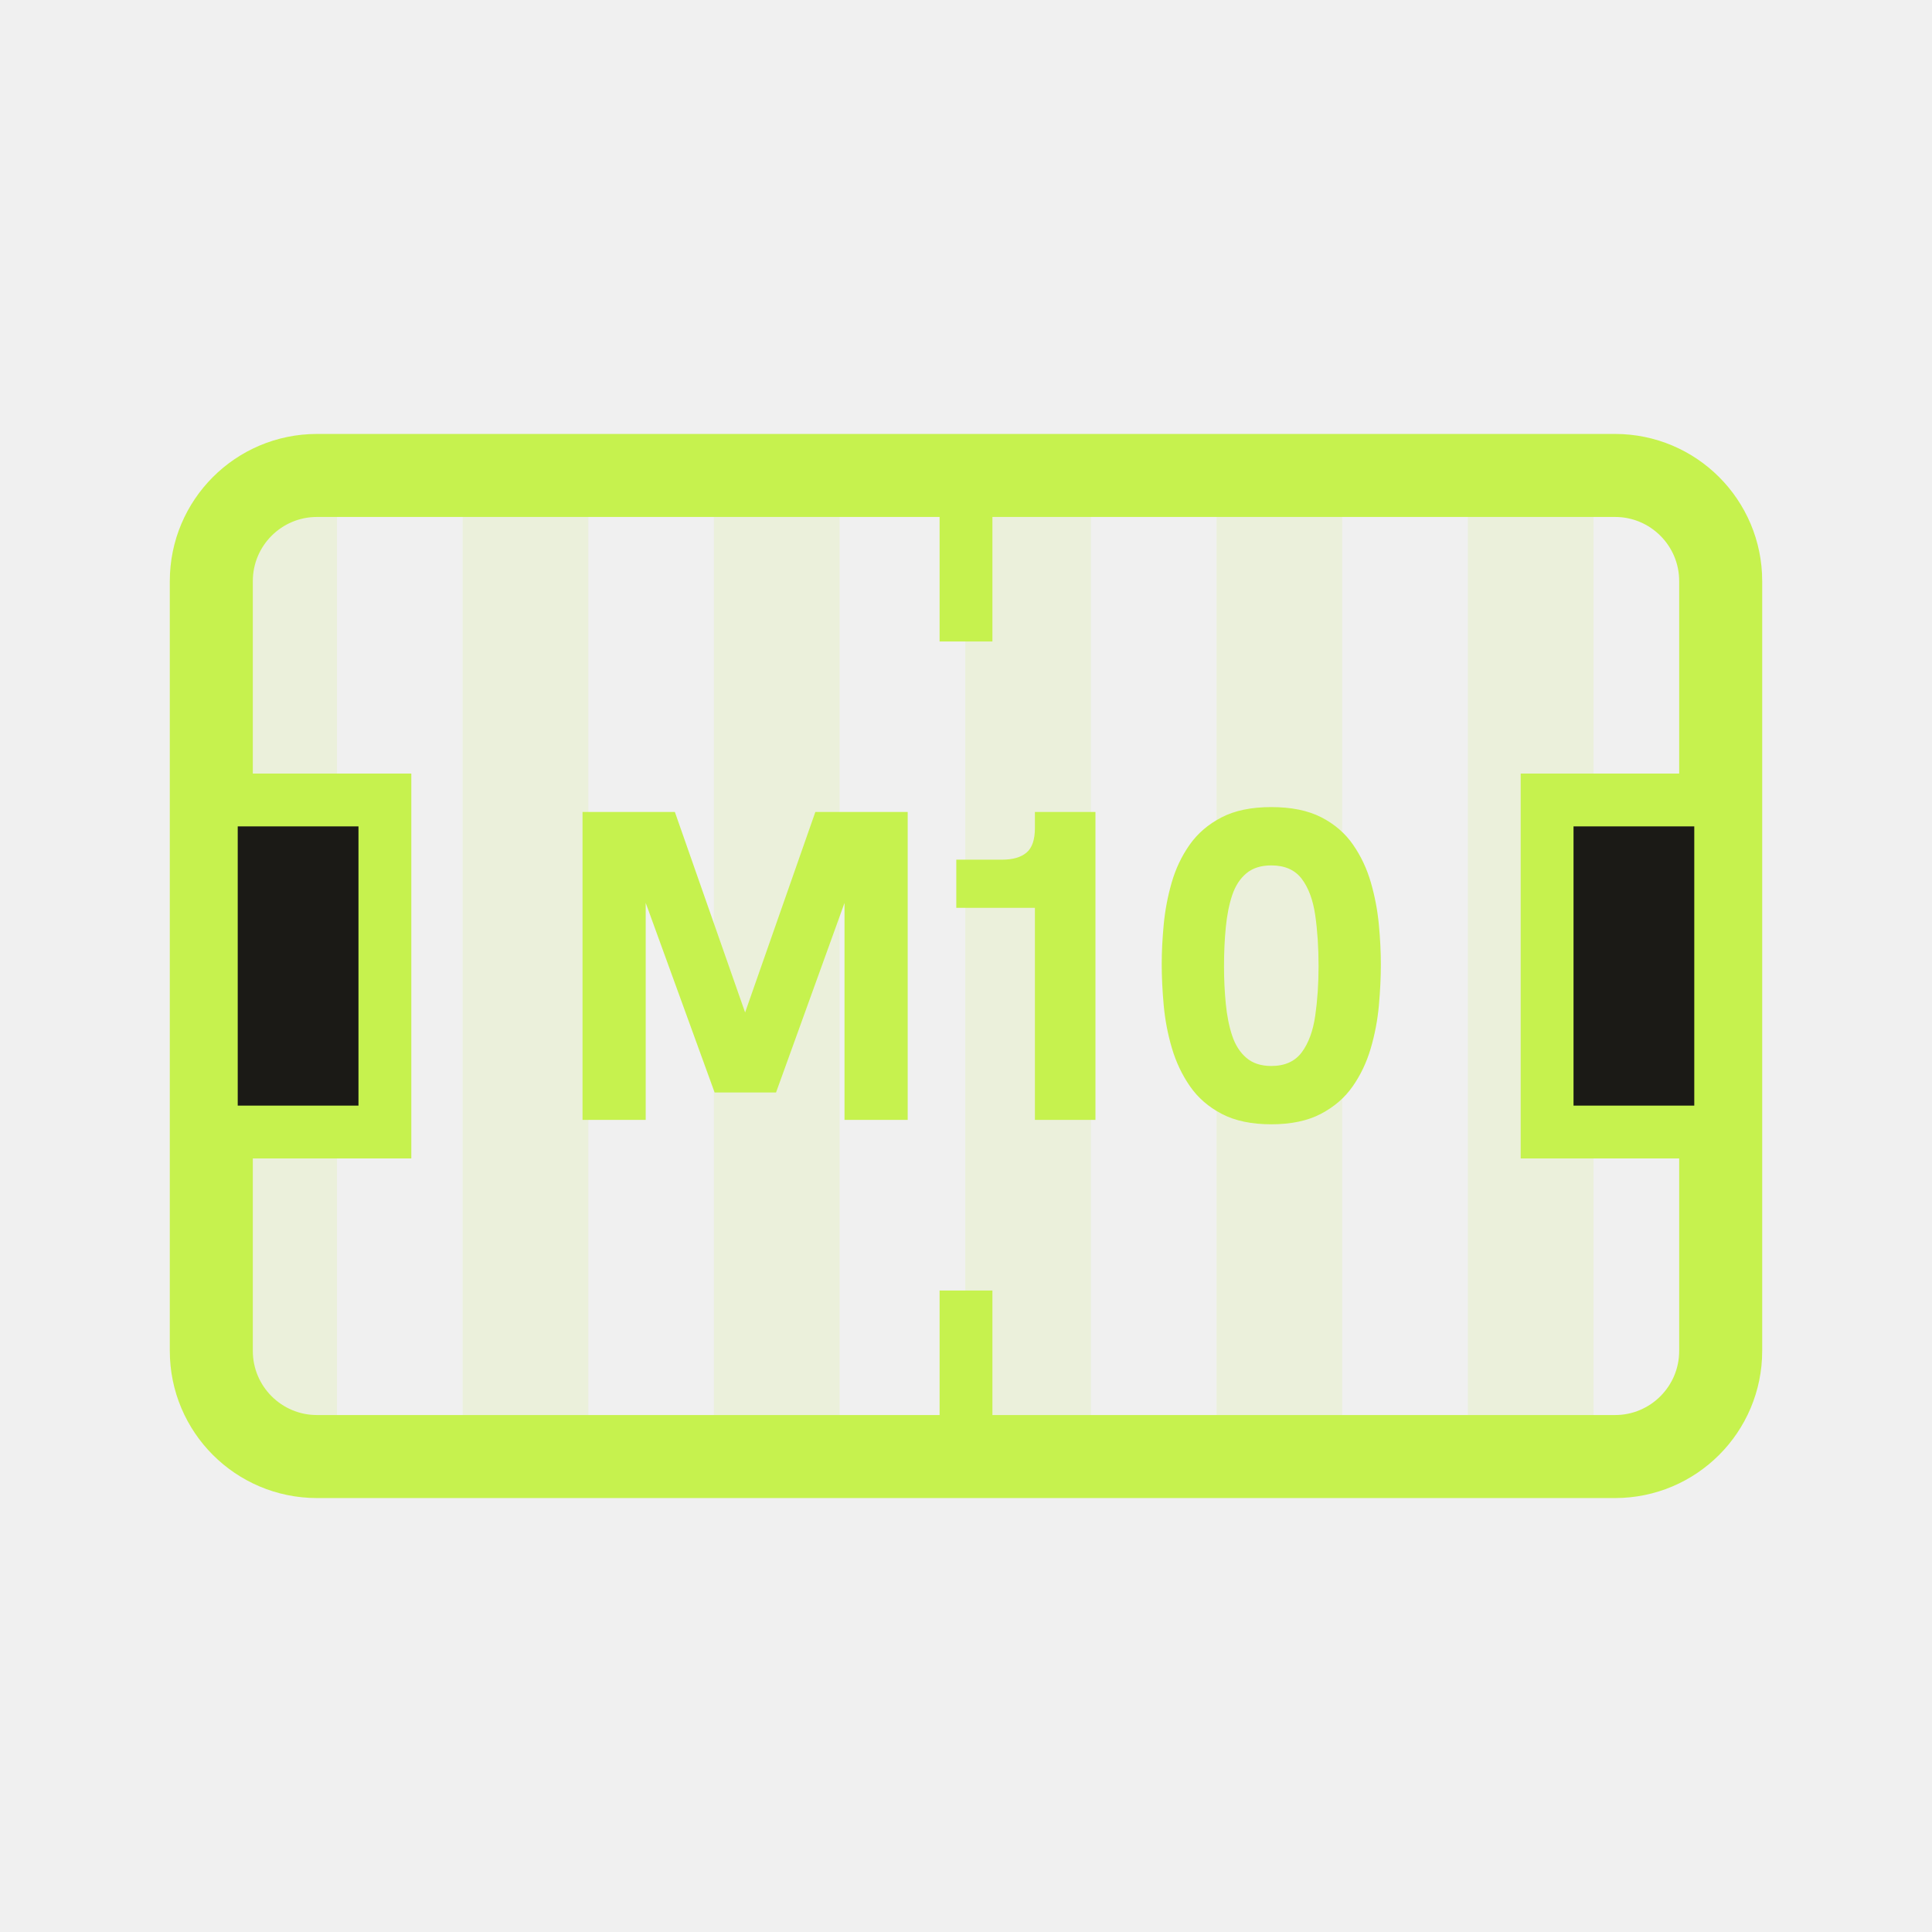
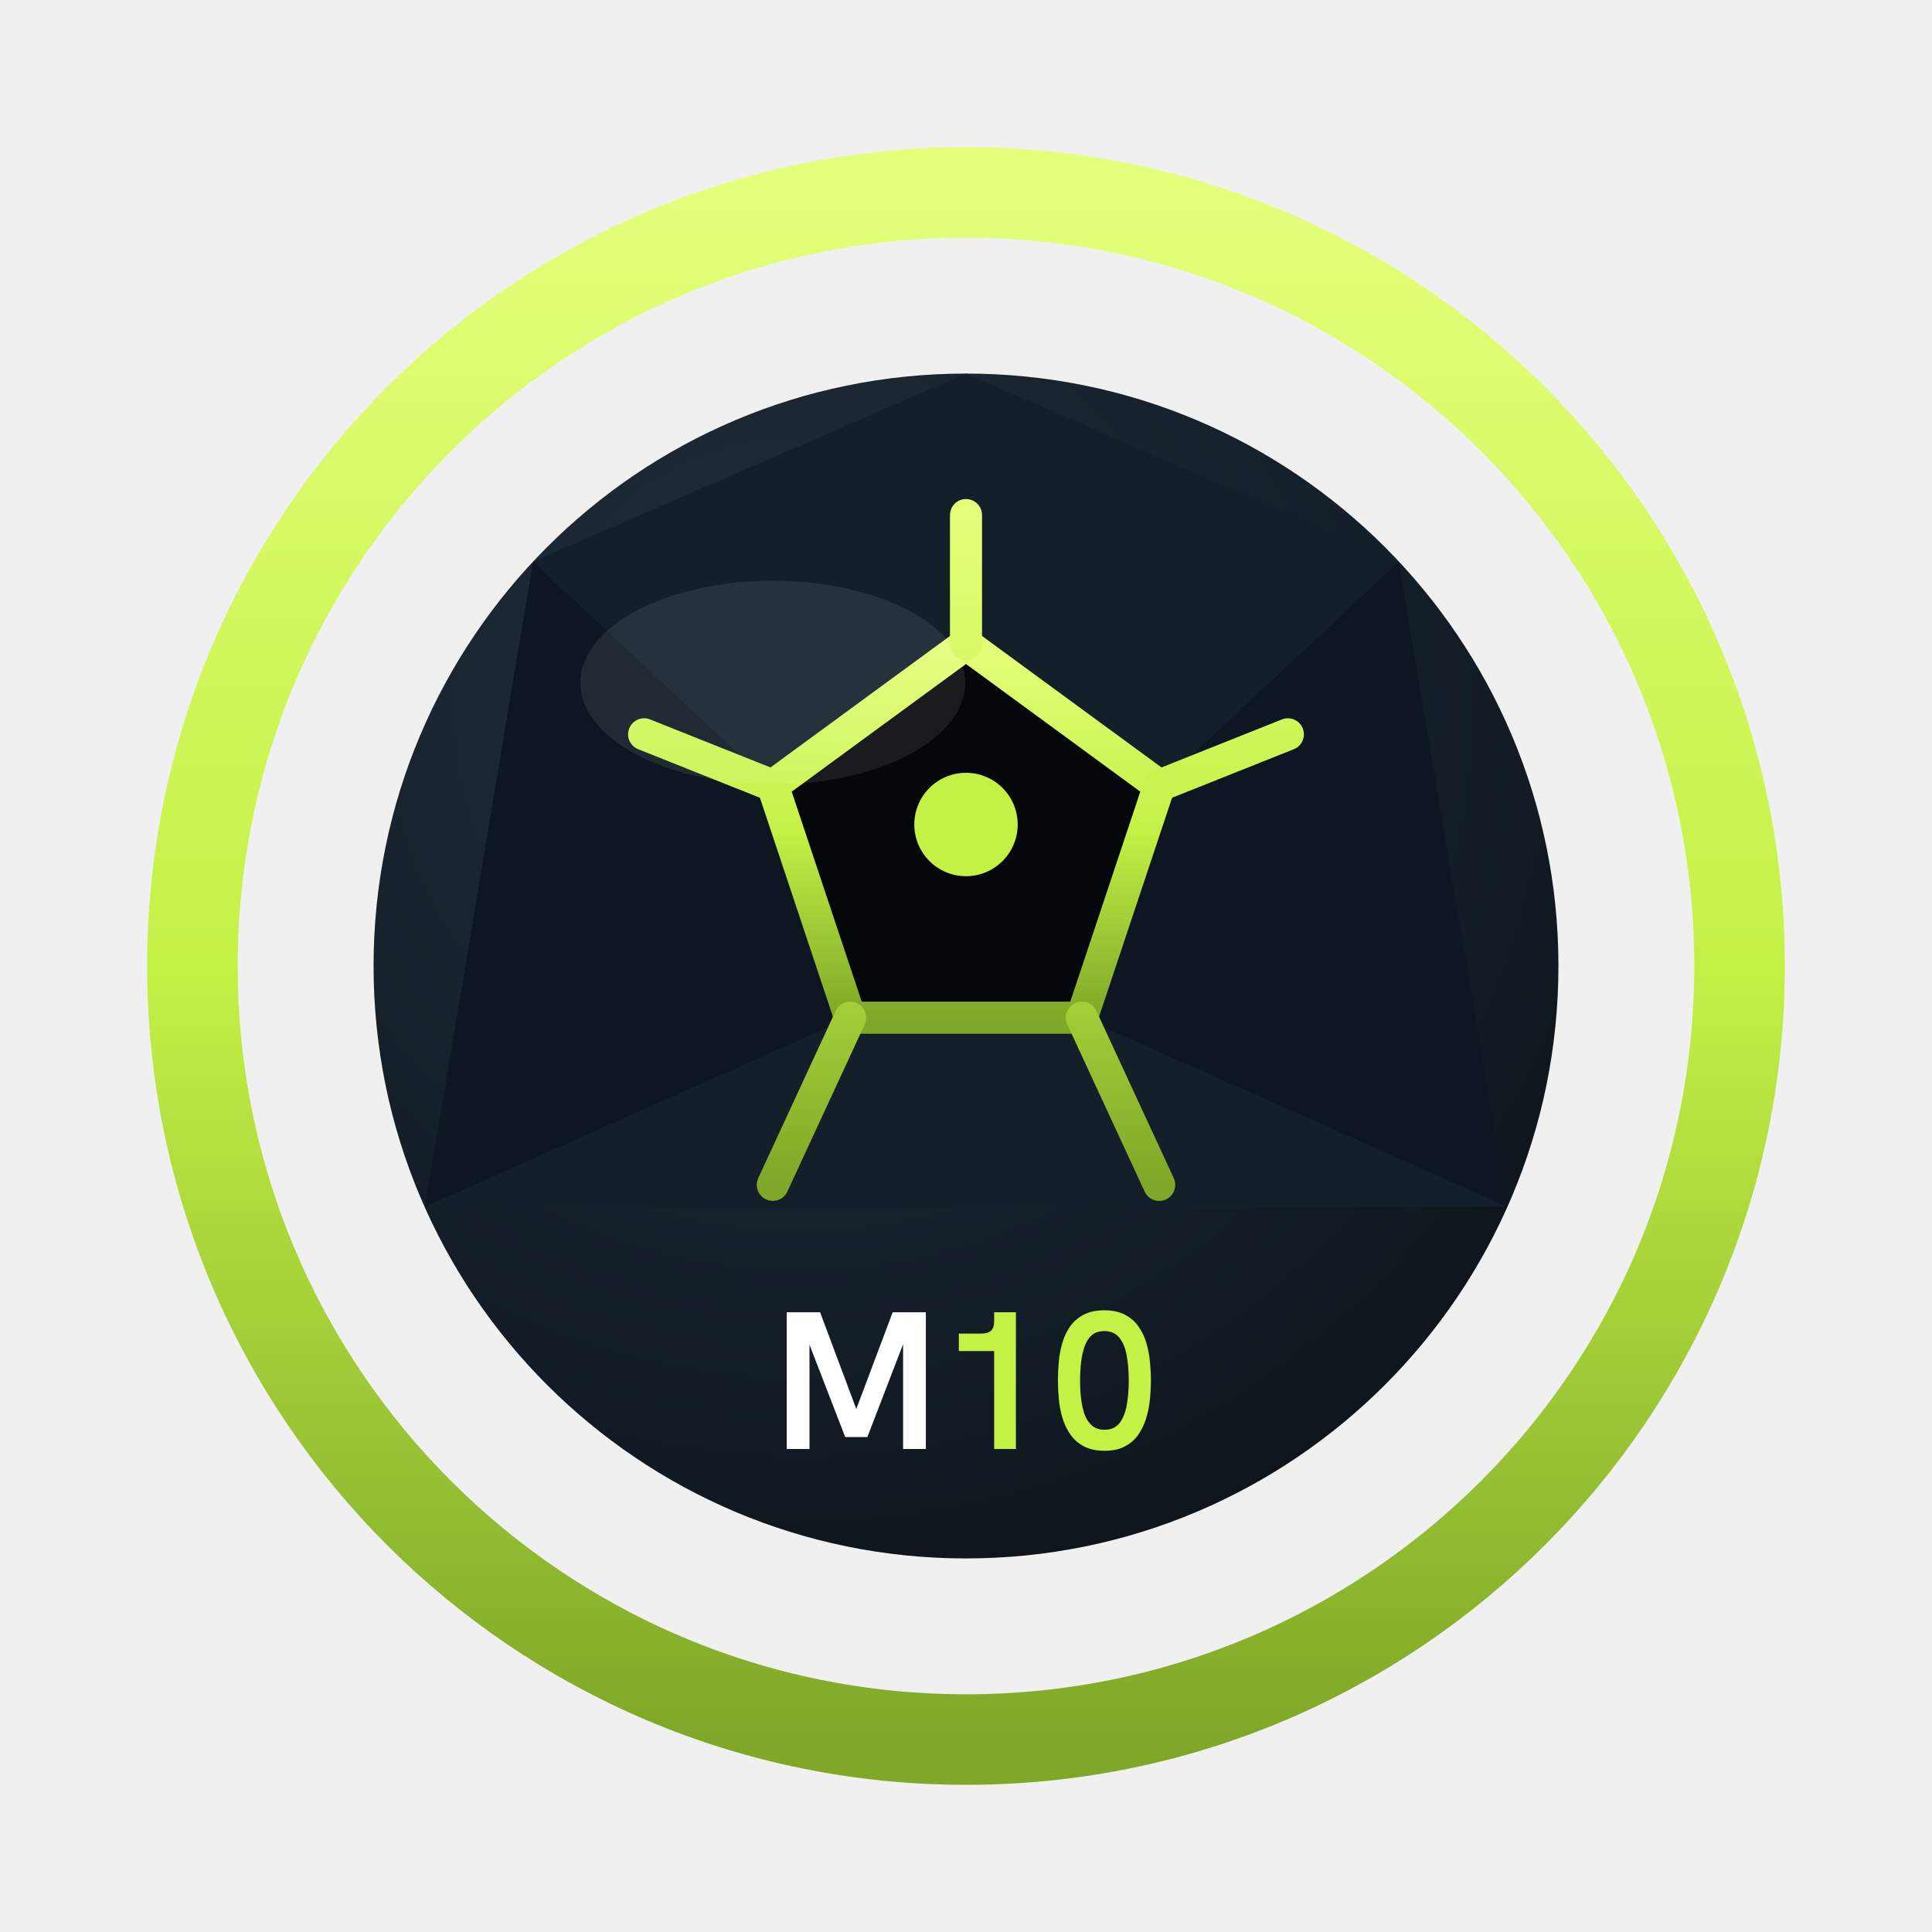
<svg xmlns="http://www.w3.org/2000/svg" viewBox="0 0 512 512" width="1024" height="1024">
  <g transform="translate(0 0) scale(1)">
-     <clipPath id="fld">
-       <rect x="56" y="126" width="400" height="260" rx="28" />
-     </clipPath>
-     <g clip-path="url(#fld)">
-       <rect x="56" y="126" width="33.3" height="260" fill="#C6F24E" opacity="0.13" />
-       <rect x="122.6" y="126" width="33.3" height="260" fill="#C6F24E" opacity="0.13" />
-       <rect x="189.2" y="126" width="33.3" height="260" fill="#C6F24E" opacity="0.13" />
-       <rect x="255.8" y="126" width="33.3" height="260" fill="#C6F24E" opacity="0.13" />
-       <rect x="322.4" y="126" width="33.3" height="260" fill="#C6F24E" opacity="0.13" />
-       <rect x="389" y="126" width="33.3" height="260" fill="#C6F24E" opacity="0.13" />
+     <defs>
+       <linearGradient id="m10-lime" x1="0" y1="0" x2="0" y2="1">
+         <stop offset="0" stop-color="#E4FF7A" />
+         <stop offset="0.5" stop-color="#C4F146" />
+         <stop offset="1" stop-color="#7FA828" />
+       </linearGradient>
+       <radialGradient id="m10-ball" cx="36%" cy="28%" r="95%">
+         <stop offset="0" stop-color="#232F3A" />
+         <stop offset="0.65" stop-color="#121B24" />
+         <stop offset="1" stop-color="#080C10" />
+       </radialGradient>
+       <clipPath id="m10-clip">
+         <circle cx="256" cy="256" r="157" />
+       </clipPath>
+     </defs>
+     <circle cx="256" cy="256" r="205" fill="none" stroke="url(#m10-lime)" stroke-width="24" />
+     <g clip-path="url(#m10-clip)">
+       <circle cx="256" cy="256" r="157" fill="url(#m10-ball)" />
+       <polygon points="256,170.7 307.2,208.2 370.7,148.8 256,99" fill="#141F2A" />
+       <polygon points="307.2,208.2 286.7,269.7 399.4,319.8 370.7,148.8" fill="#0E1721" />
+       <polygon points="286.7,269.7 225.3,269.7 112.6,319.8 399.4,319.8" fill="#141F2A" />
+       <polygon points="225.3,269.7 204.8,208.2 141.3,148.8 112.6,319.8" fill="#0E1721" />
+       <polygon points="204.8,208.2 256,170.7 256,99 141.3,148.8" fill="#141F2A" />
+       <polygon points="256,170.7 307.2,208.2 286.7,269.7 225.3,269.7 204.8,208.2" fill="#05080B" />
+       <polygon points="256,170.7 307.2,208.2 286.7,269.7 225.3,269.7 204.8,208.2" fill="none" stroke="url(#m10-lime)" stroke-width="8.5" stroke-linejoin="round" />
+       <path d="M256 170.7 L256 136.5 M204.8 208.2 L170.7 194.6 M307.2 208.2 L341.3 194.6 M225.3 269.7 L204.8 314 M286.7 269.7 L307.2 314" fill="none" stroke="url(#m10-lime)" stroke-width="8.5" stroke-linecap="round" />
+       <circle cx="256" cy="218.5" r="13.7" fill="#C4F146" />
+       <ellipse cx="204.8" cy="180.9" rx="51" ry="27" fill="#ffffff" opacity="0.08" />
    </g>
-     <rect x="56" y="126" width="400" height="260" rx="28" fill="none" stroke="#C6F24E" stroke-width="22" />
-     <line x1="256" y1="126" x2="256" y2="170" stroke="#C6F24E" stroke-width="14" />
-     <line x1="256" y1="342" x2="256" y2="386" stroke="#C6F24E" stroke-width="14" />
-     <rect x="56" y="212" width="46" height="88" fill="#1B1A16" stroke="#C6F24E" stroke-width="14" />
-     <rect x="410" y="212" width="46" height="88" fill="#1B1A16" stroke="#C6F24E" stroke-width="14" />
-     <g transform="translate(147.0 179.7) scale(1.1708)">
-       <path d="M20.60 100L6.30 100L6.30 30.30L27.20 30.30L44.40 79.40L41.80 79.40L59 30.30L79.90 30.30L79.90 100L65.60 100L65.60 47.10L66.90 47.30L50.10 93.80L36.20 93.80L19.30 47.30L20.60 47.10L20.60 100ZM122.40 100L108.70 100L108.70 45.20L112.60 52L90.90 52L90.90 41.10L101.30 41.10Q104.90 41.10 106.80 39.50Q108.70 37.90 108.70 33.90L108.70 33.90L108.70 30.30L122.40 30.30L122.40 100ZM162.20 101L162.20 101Q155.50 101 151 98.65Q146.50 96.30 143.80 92.40Q141.10 88.50 139.70 83.75Q138.30 79 137.85 74.05Q137.40 69.10 137.40 64.70L137.40 64.70Q137.40 60.60 137.85 55.80Q138.30 51 139.65 46.30Q141 41.60 143.70 37.75Q146.40 33.90 150.90 31.55Q155.40 29.20 162.20 29.20L162.20 29.20Q169 29.20 173.50 31.50Q178 33.80 180.70 37.70Q183.40 41.60 184.75 46.30Q186.10 51 186.55 55.80Q187 60.60 187 64.80L187 64.80Q187 69.20 186.55 74.15Q186.10 79.10 184.70 83.85Q183.30 88.60 180.60 92.45Q177.90 96.30 173.40 98.65Q168.90 101 162.20 101ZM162.20 87.80L162.20 87.80Q166.80 87.80 169.10 84.70Q171.40 81.60 172.15 76.40Q172.90 71.20 172.90 65.20L172.90 65.20Q172.90 58.90 172.15 53.70Q171.40 48.50 169.10 45.45Q166.80 42.40 162.20 42.40L162.20 42.40Q158.70 42.40 156.55 44.20Q154.40 46 153.35 49.15Q152.30 52.30 151.90 56.45Q151.50 60.60 151.50 65.20L151.50 65.20Q151.50 69.60 151.90 73.70Q152.30 77.80 153.35 80.95Q154.40 84.10 156.55 85.95Q158.70 87.80 162.20 87.80Z" fill="#C6F24E" />
+     <g transform="translate(204.8 384)">
+       <path d="M9.72 0L3.69 0L3.69-36.24L12.53-36.24L22.67-9.15L21.58-9.15L31.77-36.24L40.56-36.24L40.56 0L34.53 0L34.53-29.22L35.05-29.12L25.06-3.17L19.19-3.17L9.15-29.12L9.72-29.22L9.72 0Z" fill="#FFFFFF" />
+     </g>
+     <g transform="translate(249.0 384)">
+       <path d="M20.23 0L14.46 0L14.46-28.86L16.17-25.95L5.10-25.95L5.10-30.58L10.92-30.58Q12.69-30.58 13.57-31.30Q14.46-32.03 14.46-33.90L14.46-33.90L14.46-36.24L20.23-36.24L20.23 0ZM43.73 0.47L43.73 0.47Q40.46 0.47 38.25-0.70Q36.04-1.87 34.66-3.85Q33.28-5.82 32.55-8.27Q31.82-10.71 31.59-13.31Q31.36-15.91 31.36-18.30L31.36-18.30Q31.36-20.59 31.59-23.14Q31.82-25.69 32.53-28.11Q33.23-30.52 34.58-32.47Q35.93-34.42 38.17-35.59Q40.40-36.76 43.63-36.76L43.63-36.76Q46.85-36.76 49.06-35.62Q51.27-34.48 52.65-32.55Q54.03-30.63 54.76-28.24Q55.48-25.84 55.74-23.24Q56.00-20.64 56.00-18.25L56.00-18.25Q56.00-15.76 55.74-13.13Q55.48-10.50 54.73-8.09Q53.98-5.67 52.62-3.74Q51.27-1.82 49.09-0.68Q46.90 0.47 43.73 0.47ZM43.73-5.10L43.73-5.10Q46.28-5.10 47.66-6.84Q49.04-8.58 49.58-11.54Q50.13-14.51 50.13-18.04L50.13-18.04Q50.13-21.84 49.58-24.80Q49.04-27.77 47.63-29.51Q46.23-31.25 43.63-31.25L43.63-31.25Q41.65-31.25 40.40-30.21Q39.16-29.17 38.48-27.33Q37.80-25.48 37.52-23.11Q37.23-20.75 37.23-18.10L37.23-18.10Q37.23-15.55 37.52-13.21Q37.80-10.87 38.48-9.05Q39.16-7.23 40.43-6.16Q41.70-5.10 43.73-5.10Z" fill="#C4F146" />
    </g>
  </g>
</svg>
